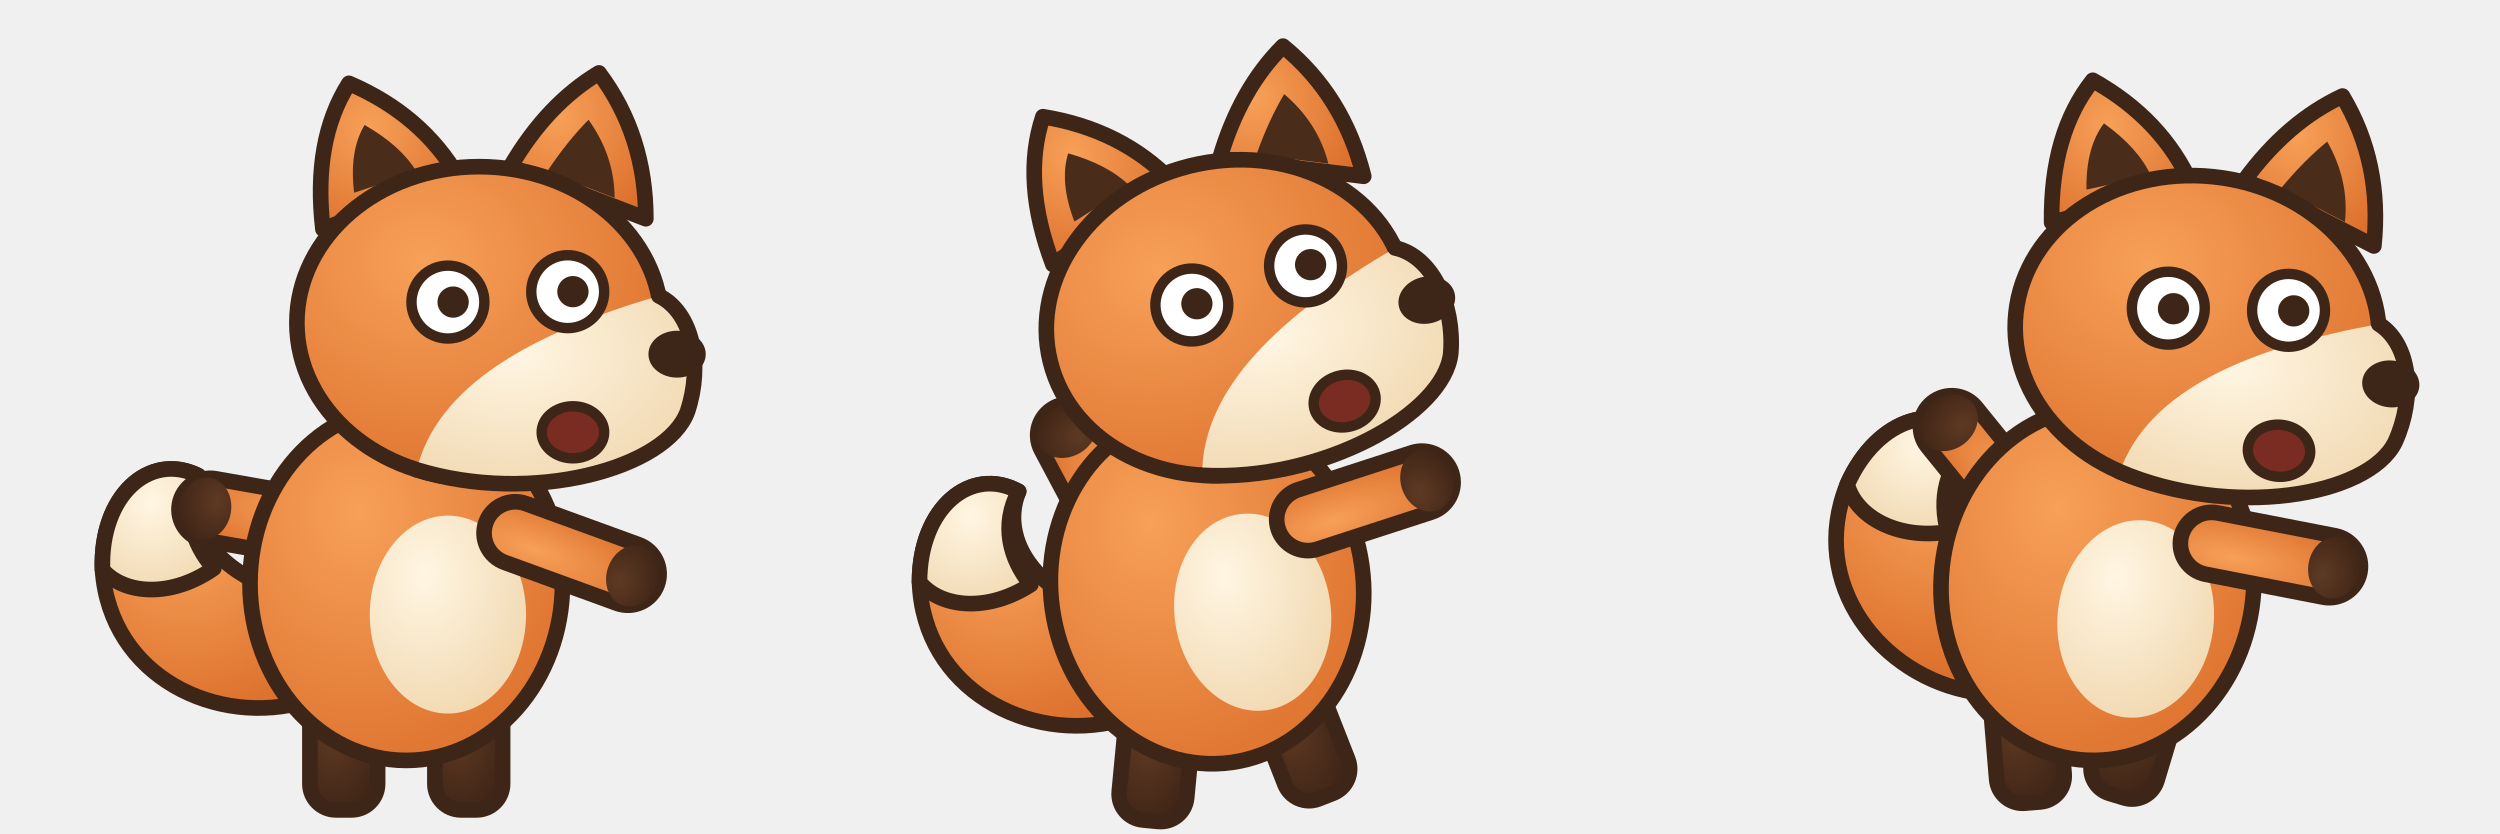
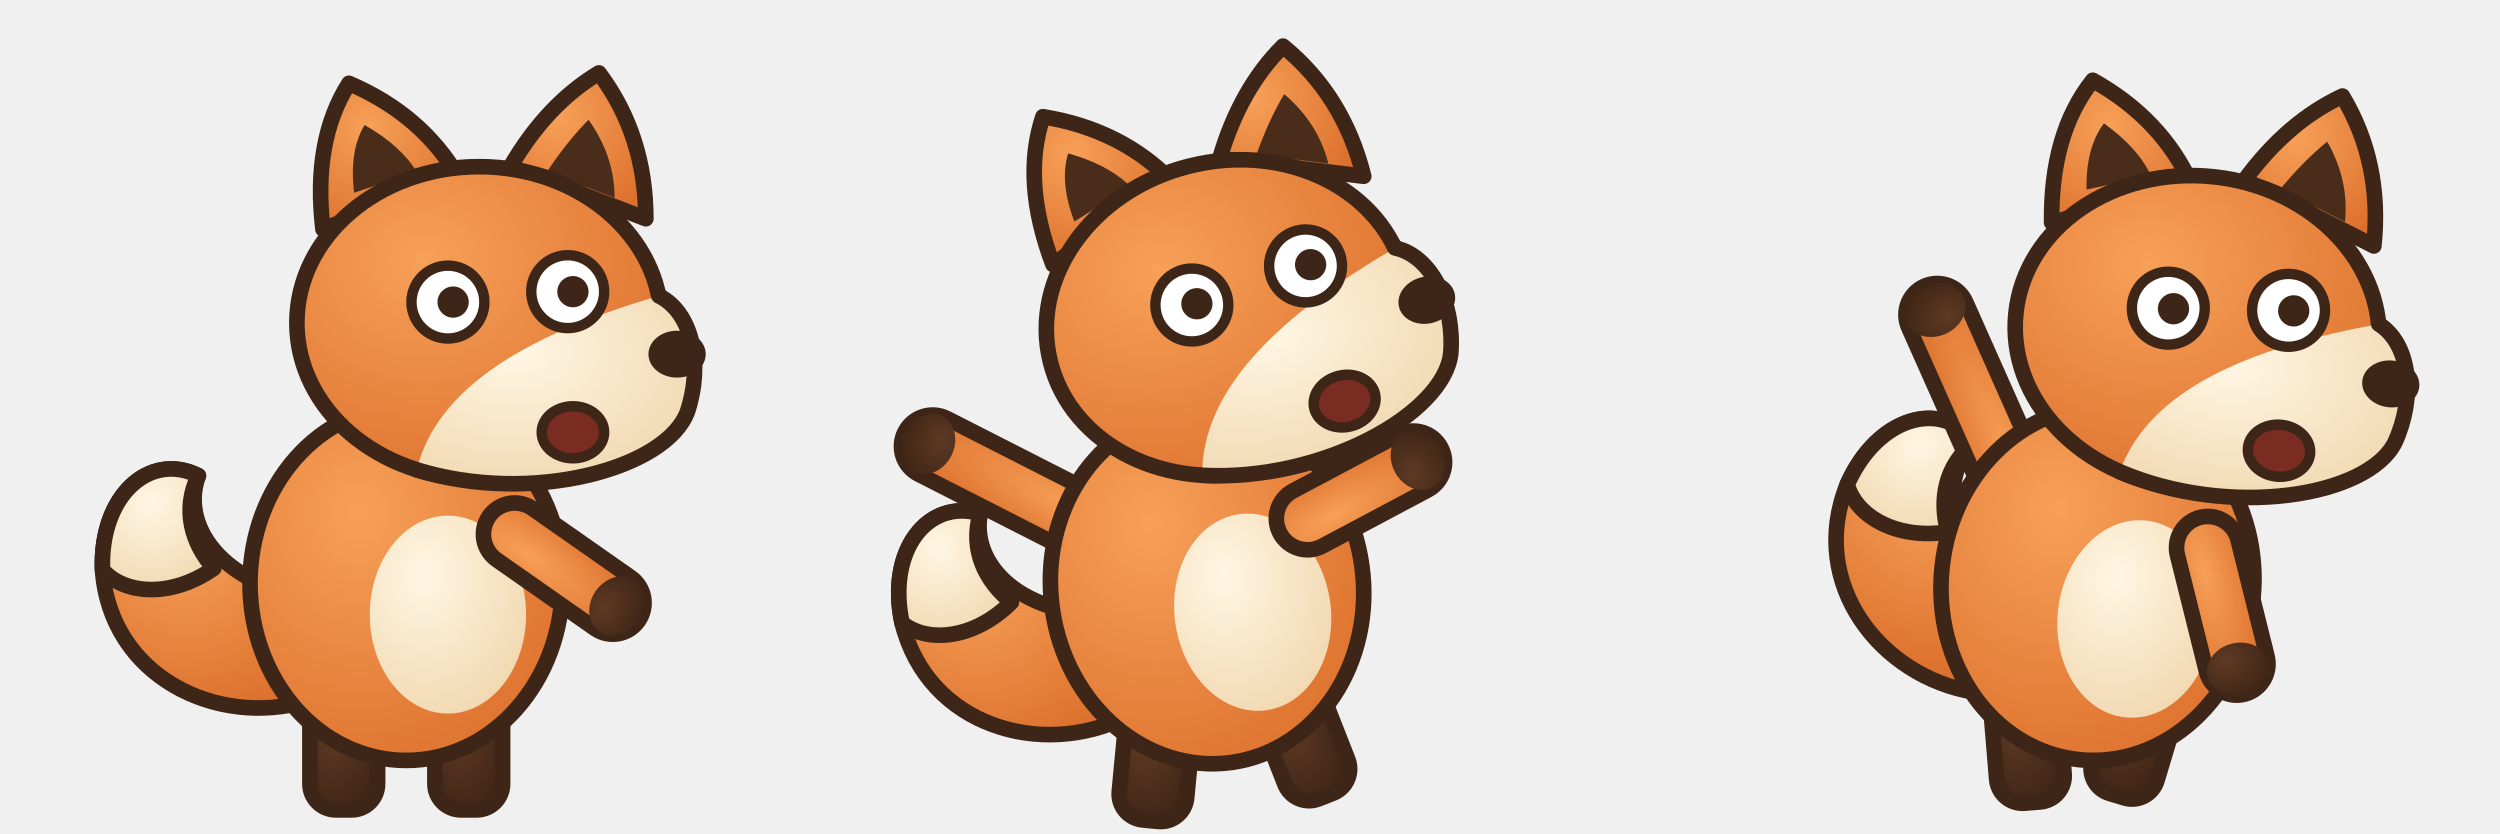
<svg xmlns="http://www.w3.org/2000/svg" width="480" height="160" viewBox="0 0 480 160">
  <defs>
    <radialGradient id="fur" cx="0.35" cy="0.3" r="0.9">
      <stop offset="0" stop-color="#F7A058" />
      <stop offset="1" stop-color="#D96B28" />
    </radialGradient>
    <radialGradient id="cream" cx="0.35" cy="0.3" r="0.9">
      <stop offset="0" stop-color="#FFF6E3" />
      <stop offset="1" stop-color="#EFD3A8" />
    </radialGradient>
    <radialGradient id="dark" cx="0.35" cy="0.3" r="0.9">
      <stop offset="0" stop-color="#5E3A24" />
      <stop offset="1" stop-color="#3A2113" />
    </radialGradient>
    <radialGradient id="tomato" cx="0.35" cy="0.3" r="0.9">
      <stop offset="0" stop-color="#F26B55" />
      <stop offset="1" stop-color="#C92F22" />
    </radialGradient>
  </defs>
  <g transform="translate(0 0)">
    <g transform="translate(0 -0.0) rotate(0.0 80.0 157.0)" stroke="#3D2617" stroke-width="3" stroke-linejoin="round" stroke-linecap="round">
      <g transform="rotate(10.0 56 128)">
        <path d="M60 134 C44 142 22 136 17 116 C14 102 22 92 32 95 C30 106 42 116 60 114 Z" fill="url(#fur)" />
        <path d="M17 116 C14 102 22 92 32 95 C30 102 33 108 38 112 C31 119 22 120 17 116 Z" fill="url(#cream)" />
      </g>
      <g transform="translate(0 -0.0) rotate(-0.0 66.0 134.0)">
        <rect x="59.5" y="134.0" width="13" height="21.5" rx="5" fill="url(#dark)" />
      </g>
      <g transform="translate(0 -0.0) rotate(-0.0 90.0 134.0)">
        <rect x="83.5" y="134.0" width="13" height="21.5" rx="5" fill="url(#dark)" />
      </g>
-       <g transform="rotate(100.0 64.0 102.0)">
+       <g transform="rotate(10.0 64.0 102.0)">
        <rect x="58.0" y="97.0" width="12" height="35.0" rx="6" fill="url(#fur)" />
        <ellipse cx="64.0" cy="127.0" rx="6" ry="5" fill="url(#dark)" stroke="none" />
      </g>
      <ellipse cx="78" cy="112.0" rx="30.0" ry="34.0" fill="url(#fur)" />
      <ellipse cx="86" cy="118.0" rx="15" ry="19.0" fill="url(#cream)" stroke="none" />
      <g transform="translate(0 0.0) rotate(0.0 84 90)">
        <path d="M62 44 Q60 27 67 16 Q81 22 88 34 Z" fill="url(#fur)" />
        <path d="M68 37 Q67 29 70 24 Q77 28 80 33 Z" fill="#4A2C1A" stroke="none" />
        <path d="M98 32 Q105 20 115 14 Q124 26 124 42 Z" fill="url(#fur)" />
        <path d="M105 33 Q109 27 113 23 Q118 30 118 38 Z" fill="#4A2C1A" stroke="none" />
        <ellipse cx="92" cy="62" rx="35" ry="30" fill="url(#fur)" />
        <path d="M126.5 56.8 C133 60 135 70 132 79 C128 90 102 97 80 90.2 C84 74 102 64 126.5 56.8 Z" fill="url(#cream)" stroke="none" />
        <path d="M126.5 56.8 C133 60 135 70 132 79 C128 90 102 97 80 90.2" fill="none" />
        <ellipse cx="130" cy="68" rx="5.5" ry="4.5" fill="#3D2617" stroke="none" />
        <circle cx="86.0" cy="58.0" r="7" fill="#FFFFFF" stroke-width="2" />
        <circle cx="87.0" cy="58.0" r="3" fill="#3D2617" stroke="none" />
        <circle cx="109.0" cy="56.0" r="7" fill="#FFFFFF" stroke-width="2" />
        <circle cx="110.0" cy="56.0" r="3" fill="#3D2617" stroke="none" />
        <ellipse cx="110" cy="83" rx="6" ry="5" fill="#7A2B22" stroke-width="2" />
      </g>
-       <g transform="rotate(-70.0 98.0 102.0)">
+       <g transform="rotate(-55.0 98.0 102.0)">
        <rect x="92.0" y="97.0" width="12" height="35.0" rx="6" fill="url(#fur)" />
        <ellipse cx="98.0" cy="127.0" rx="6" ry="5" fill="url(#dark)" stroke="none" />
      </g>
    </g>
  </g>
  <g transform="translate(160 0)">
    <g transform="translate(0 -0.0) rotate(-8.0 80.0 157.0)" stroke="#3D2617" stroke-width="3" stroke-linejoin="round" stroke-linecap="round">
-       <g transform="rotate(20.0 56 128)">
+       <g transform="rotate(8.0 56 128)">
        <path d="M60 134 C44 142 22 136 17 116 C14 102 22 92 32 95 C30 106 42 116 60 114 Z" fill="url(#fur)" />
        <path d="M17 116 C14 102 22 92 32 95 C30 102 33 108 38 112 C31 119 22 120 17 116 Z" fill="url(#cream)" />
      </g>
      <g transform="translate(0 -0.0) rotate(13.45 66.0 134.0)">
        <rect x="59.5" y="134.0" width="13" height="21.5" rx="5" fill="url(#dark)" />
      </g>
      <g transform="translate(0 -0.0) rotate(-13.45 90.0 134.0)">
        <rect x="83.5" y="134.0" width="13" height="21.5" rx="5" fill="url(#dark)" />
      </g>
-       <g transform="rotate(160.0 64.0 102.0)">
-         <rect x="58.0" y="97.0" width="12" height="35.0" rx="6" fill="url(#fur)" />
-         <ellipse cx="64.0" cy="127.0" rx="6" ry="5" fill="url(#dark)" stroke="none" />
+       <g transform="rotate(125.0 64.0 102.0)">
+         <rect x="58.0" y="97.0" width="12" height="53.0" rx="6" fill="url(#fur)" />
+         <ellipse cx="64.0" cy="145.0" rx="6" ry="5" fill="url(#dark)" stroke="none" />
      </g>
      <ellipse cx="78" cy="112.0" rx="30.0" ry="34.0" fill="url(#fur)" />
      <ellipse cx="86" cy="118.0" rx="15" ry="19.0" fill="url(#cream)" stroke="none" />
      <g transform="translate(0 0.0) rotate(-6.0 84 90)">
        <path d="M62 44 Q60 27 67 16 Q81 22 88 34 Z" fill="url(#fur)" />
        <path d="M68 37 Q67 29 70 24 Q77 28 80 33 Z" fill="#4A2C1A" stroke="none" />
        <path d="M98 32 Q105 20 115 14 Q124 26 124 42 Z" fill="url(#fur)" />
        <path d="M105 33 Q109 27 113 23 Q118 30 118 38 Z" fill="#4A2C1A" stroke="none" />
        <ellipse cx="92" cy="62" rx="35" ry="30" fill="url(#fur)" />
        <path d="M126.5 56.8 C133 60 135 70 132 79 C128 90 102 97 80 90.2 C84 74 102 64 126.5 56.8 Z" fill="url(#cream)" stroke="none" />
        <path d="M126.5 56.8 C133 60 135 70 132 79 C128 90 102 97 80 90.2" fill="none" />
        <ellipse cx="130" cy="68" rx="5.5" ry="4.5" fill="#3D2617" stroke="none" />
        <circle cx="86.0" cy="58.0" r="7" fill="#FFFFFF" stroke-width="2" />
        <circle cx="87.0" cy="58.0" r="3" fill="#3D2617" stroke="none" />
        <circle cx="109.0" cy="56.0" r="7" fill="#FFFFFF" stroke-width="2" />
        <circle cx="110.0" cy="56.0" r="3" fill="#3D2617" stroke="none" />
        <ellipse cx="110" cy="83" rx="6" ry="5" fill="#7A2B22" stroke-width="2" />
      </g>
-       <g transform="rotate(-100.0 98.0 102.0)">
+       <g transform="rotate(-110.0 98.0 102.0)">
        <rect x="92.0" y="97.0" width="12" height="35.0" rx="6" fill="url(#fur)" />
        <ellipse cx="98.0" cy="127.0" rx="6" ry="5" fill="url(#dark)" stroke="none" />
      </g>
    </g>
  </g>
  <g transform="translate(320 0)">
    <g transform="translate(0 -0.0) rotate(6.0 80.0 157.0)" stroke="#3D2617" stroke-width="3" stroke-linejoin="round" stroke-linecap="round">
      <g transform="rotate(30.0 56 128)">
        <path d="M60 134 C44 142 22 136 17 116 C14 102 22 92 32 95 C30 106 42 116 60 114 Z" fill="url(#fur)" />
        <path d="M17 116 C14 102 22 92 32 95 C30 102 33 108 38 112 C31 119 22 120 17 116 Z" fill="url(#cream)" />
      </g>
      <g transform="translate(0 -0.0) rotate(-10.72 66.0 134.0)">
        <rect x="59.5" y="134.0" width="13" height="21.5" rx="5" fill="url(#dark)" />
      </g>
      <g transform="translate(0 -3.0) rotate(10.72 90.0 134.0)">
        <rect x="83.5" y="134.0" width="13" height="21.5" rx="5" fill="url(#dark)" />
      </g>
-       <g transform="rotate(135.0 64.0 102.0)">
-         <rect x="58.0" y="97.0" width="12" height="35.0" rx="6" fill="url(#fur)" />
-         <ellipse cx="64.0" cy="127.0" rx="6" ry="5" fill="url(#dark)" stroke="none" />
+       <g transform="rotate(150.0 64.0 102.0)">
+         <rect x="58.0" y="97.0" width="12" height="55.0" rx="6" fill="url(#fur)" />
+         <ellipse cx="64.0" cy="147.0" rx="6" ry="5" fill="url(#dark)" stroke="none" />
      </g>
      <ellipse cx="78" cy="112.0" rx="30.0" ry="34.0" fill="url(#fur)" />
      <ellipse cx="86" cy="118.0" rx="15" ry="19.0" fill="url(#cream)" stroke="none" />
      <g transform="translate(0 0.0) rotate(0.0 84 90)">
        <path d="M62 44 Q60 27 67 16 Q81 22 88 34 Z" fill="url(#fur)" />
        <path d="M68 37 Q67 29 70 24 Q77 28 80 33 Z" fill="#4A2C1A" stroke="none" />
        <path d="M98 32 Q105 20 115 14 Q124 26 124 42 Z" fill="url(#fur)" />
        <path d="M105 33 Q109 27 113 23 Q118 30 118 38 Z" fill="#4A2C1A" stroke="none" />
        <ellipse cx="92" cy="62" rx="35" ry="30" fill="url(#fur)" />
        <path d="M126.5 56.8 C133 60 135 70 132 79 C128 90 102 97 80 90.2 C84 74 102 64 126.5 56.8 Z" fill="url(#cream)" stroke="none" />
        <path d="M126.5 56.8 C133 60 135 70 132 79 C128 90 102 97 80 90.2" fill="none" />
        <ellipse cx="130" cy="68" rx="5.5" ry="4.5" fill="#3D2617" stroke="none" />
        <circle cx="86.0" cy="58.0" r="7" fill="#FFFFFF" stroke-width="2" />
        <circle cx="87.0" cy="58.0" r="3" fill="#3D2617" stroke="none" />
        <circle cx="109.0" cy="56.0" r="7" fill="#FFFFFF" stroke-width="2" />
        <circle cx="110.0" cy="56.0" r="3" fill="#3D2617" stroke="none" />
        <ellipse cx="110" cy="83" rx="6" ry="5" fill="#7A2B22" stroke-width="2" />
      </g>
-       <g transform="rotate(-85.0 98.0 102.0)">
+       <g transform="rotate(-20.0 98.0 102.0)">
        <rect x="92.0" y="97.0" width="12" height="35.0" rx="6" fill="url(#fur)" />
        <ellipse cx="98.0" cy="127.0" rx="6" ry="5" fill="url(#dark)" stroke="none" />
      </g>
    </g>
  </g>
</svg>
